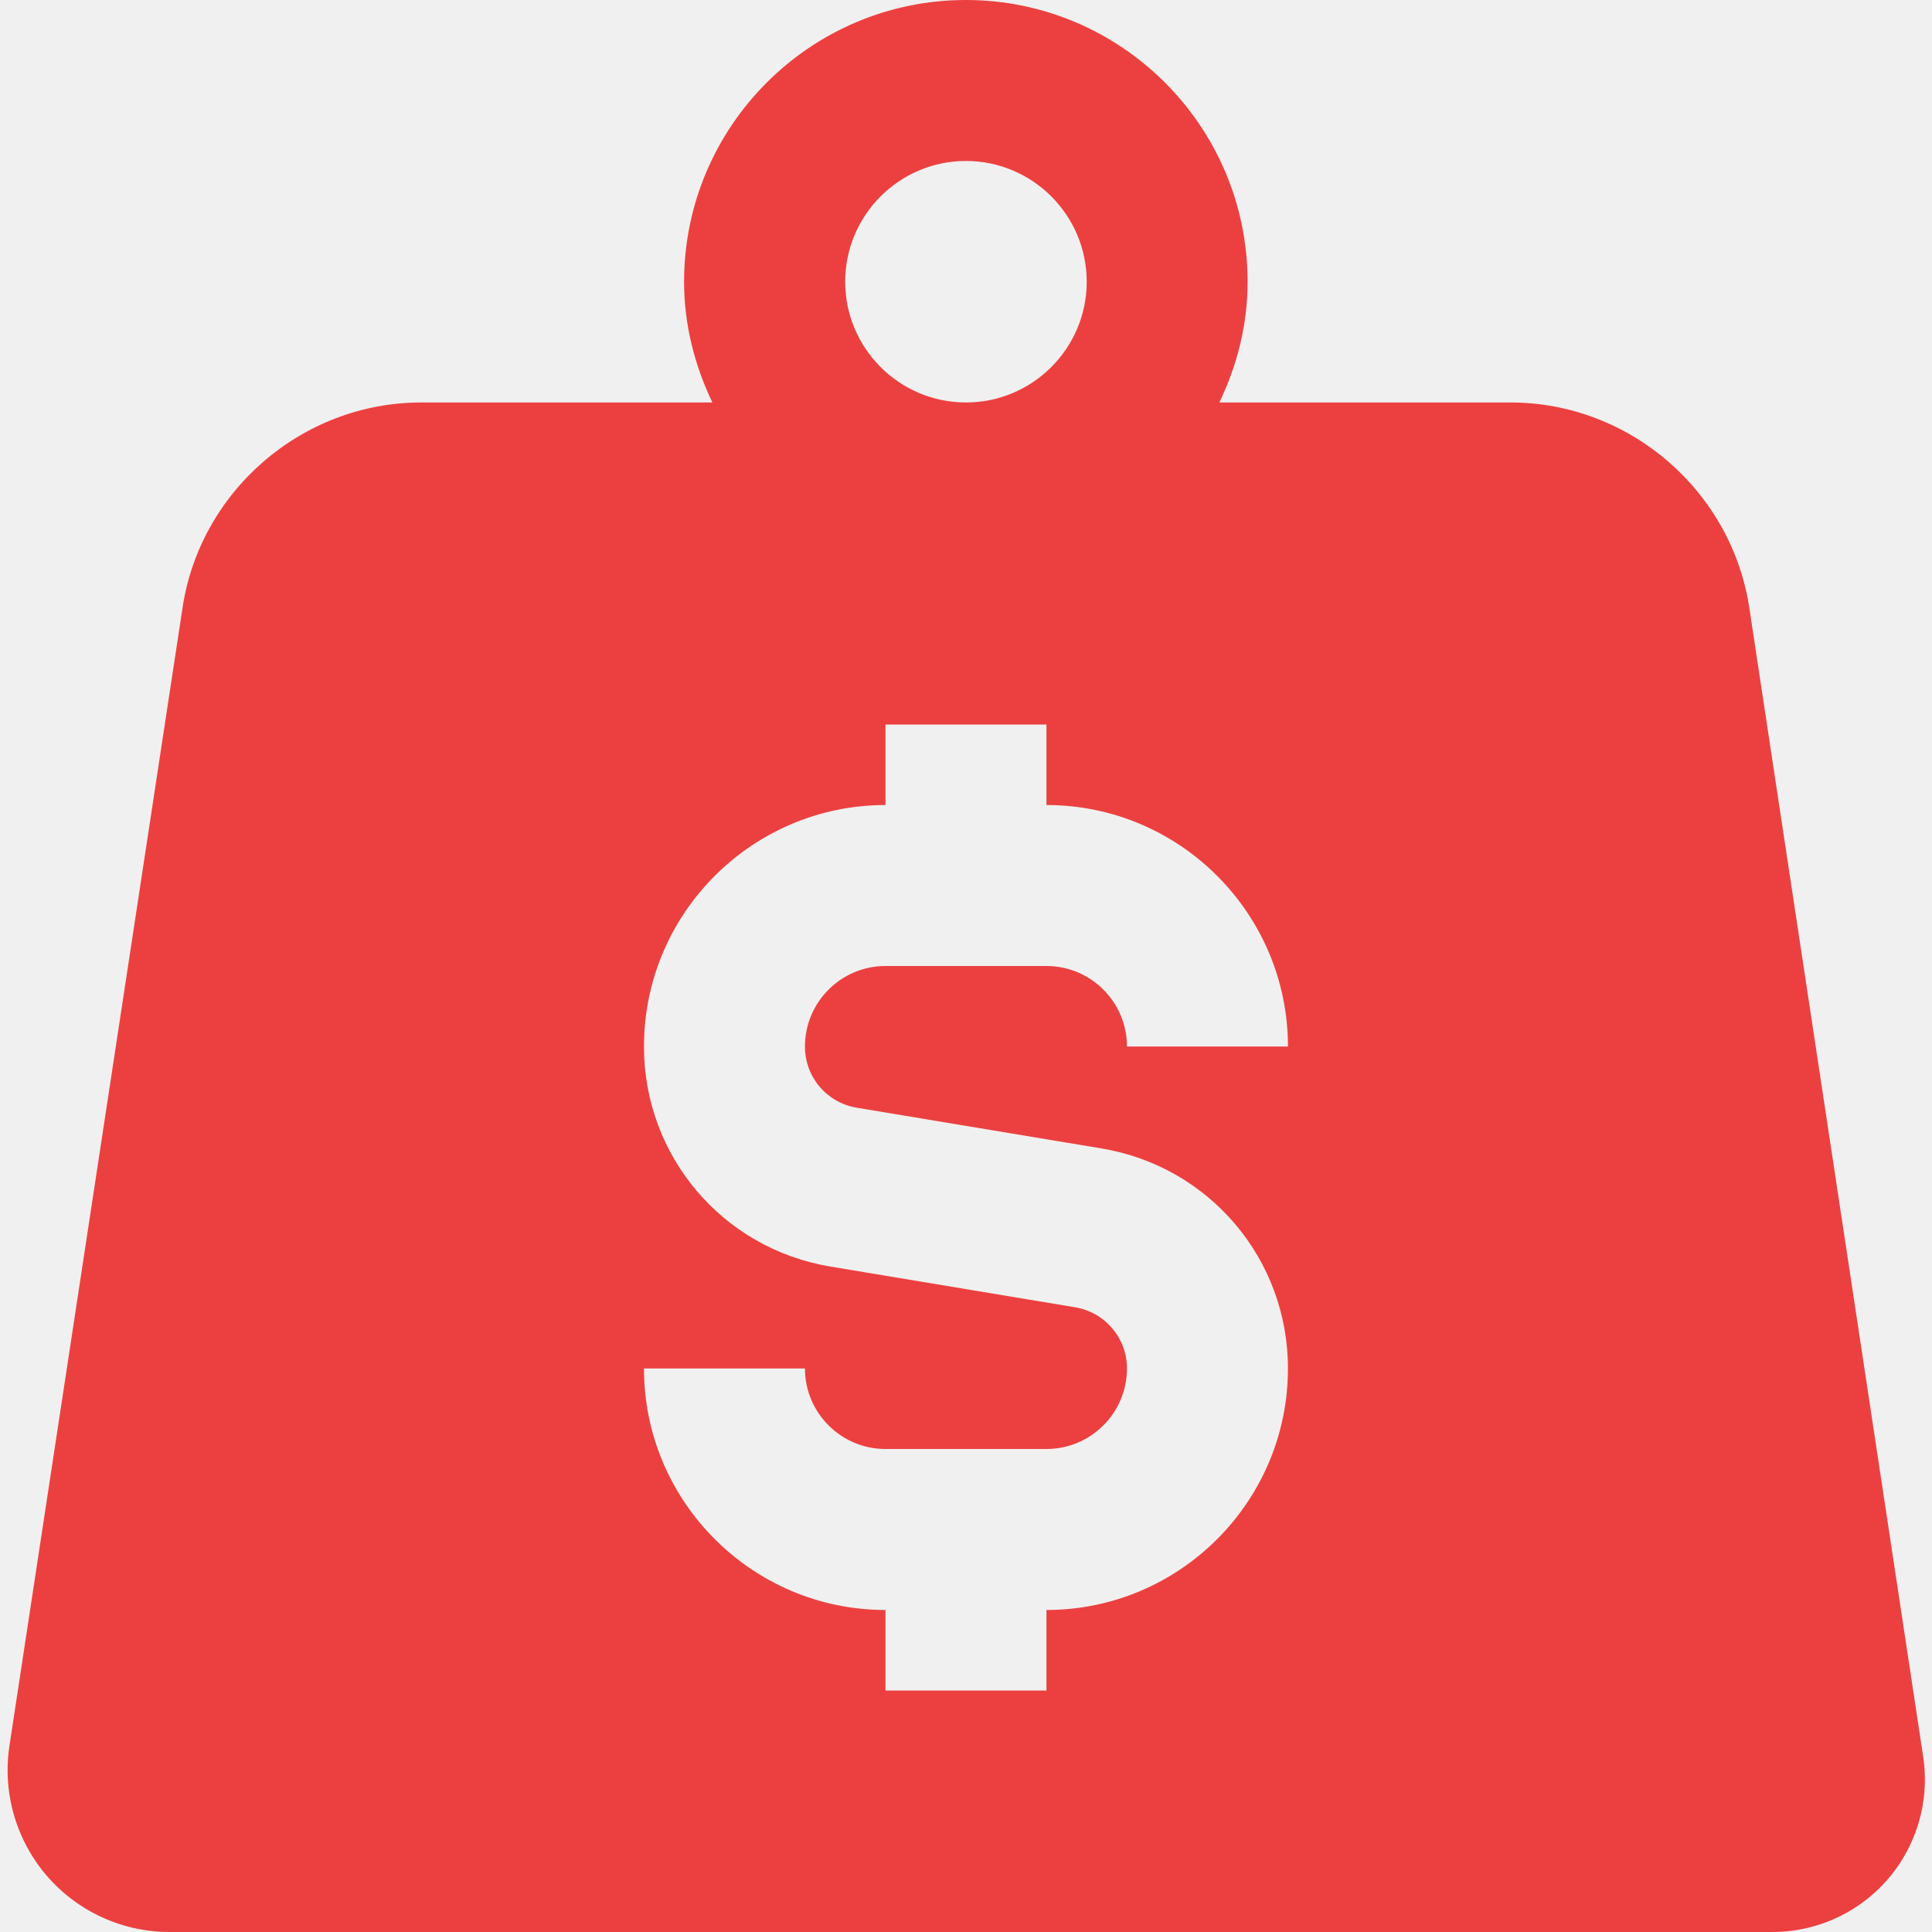
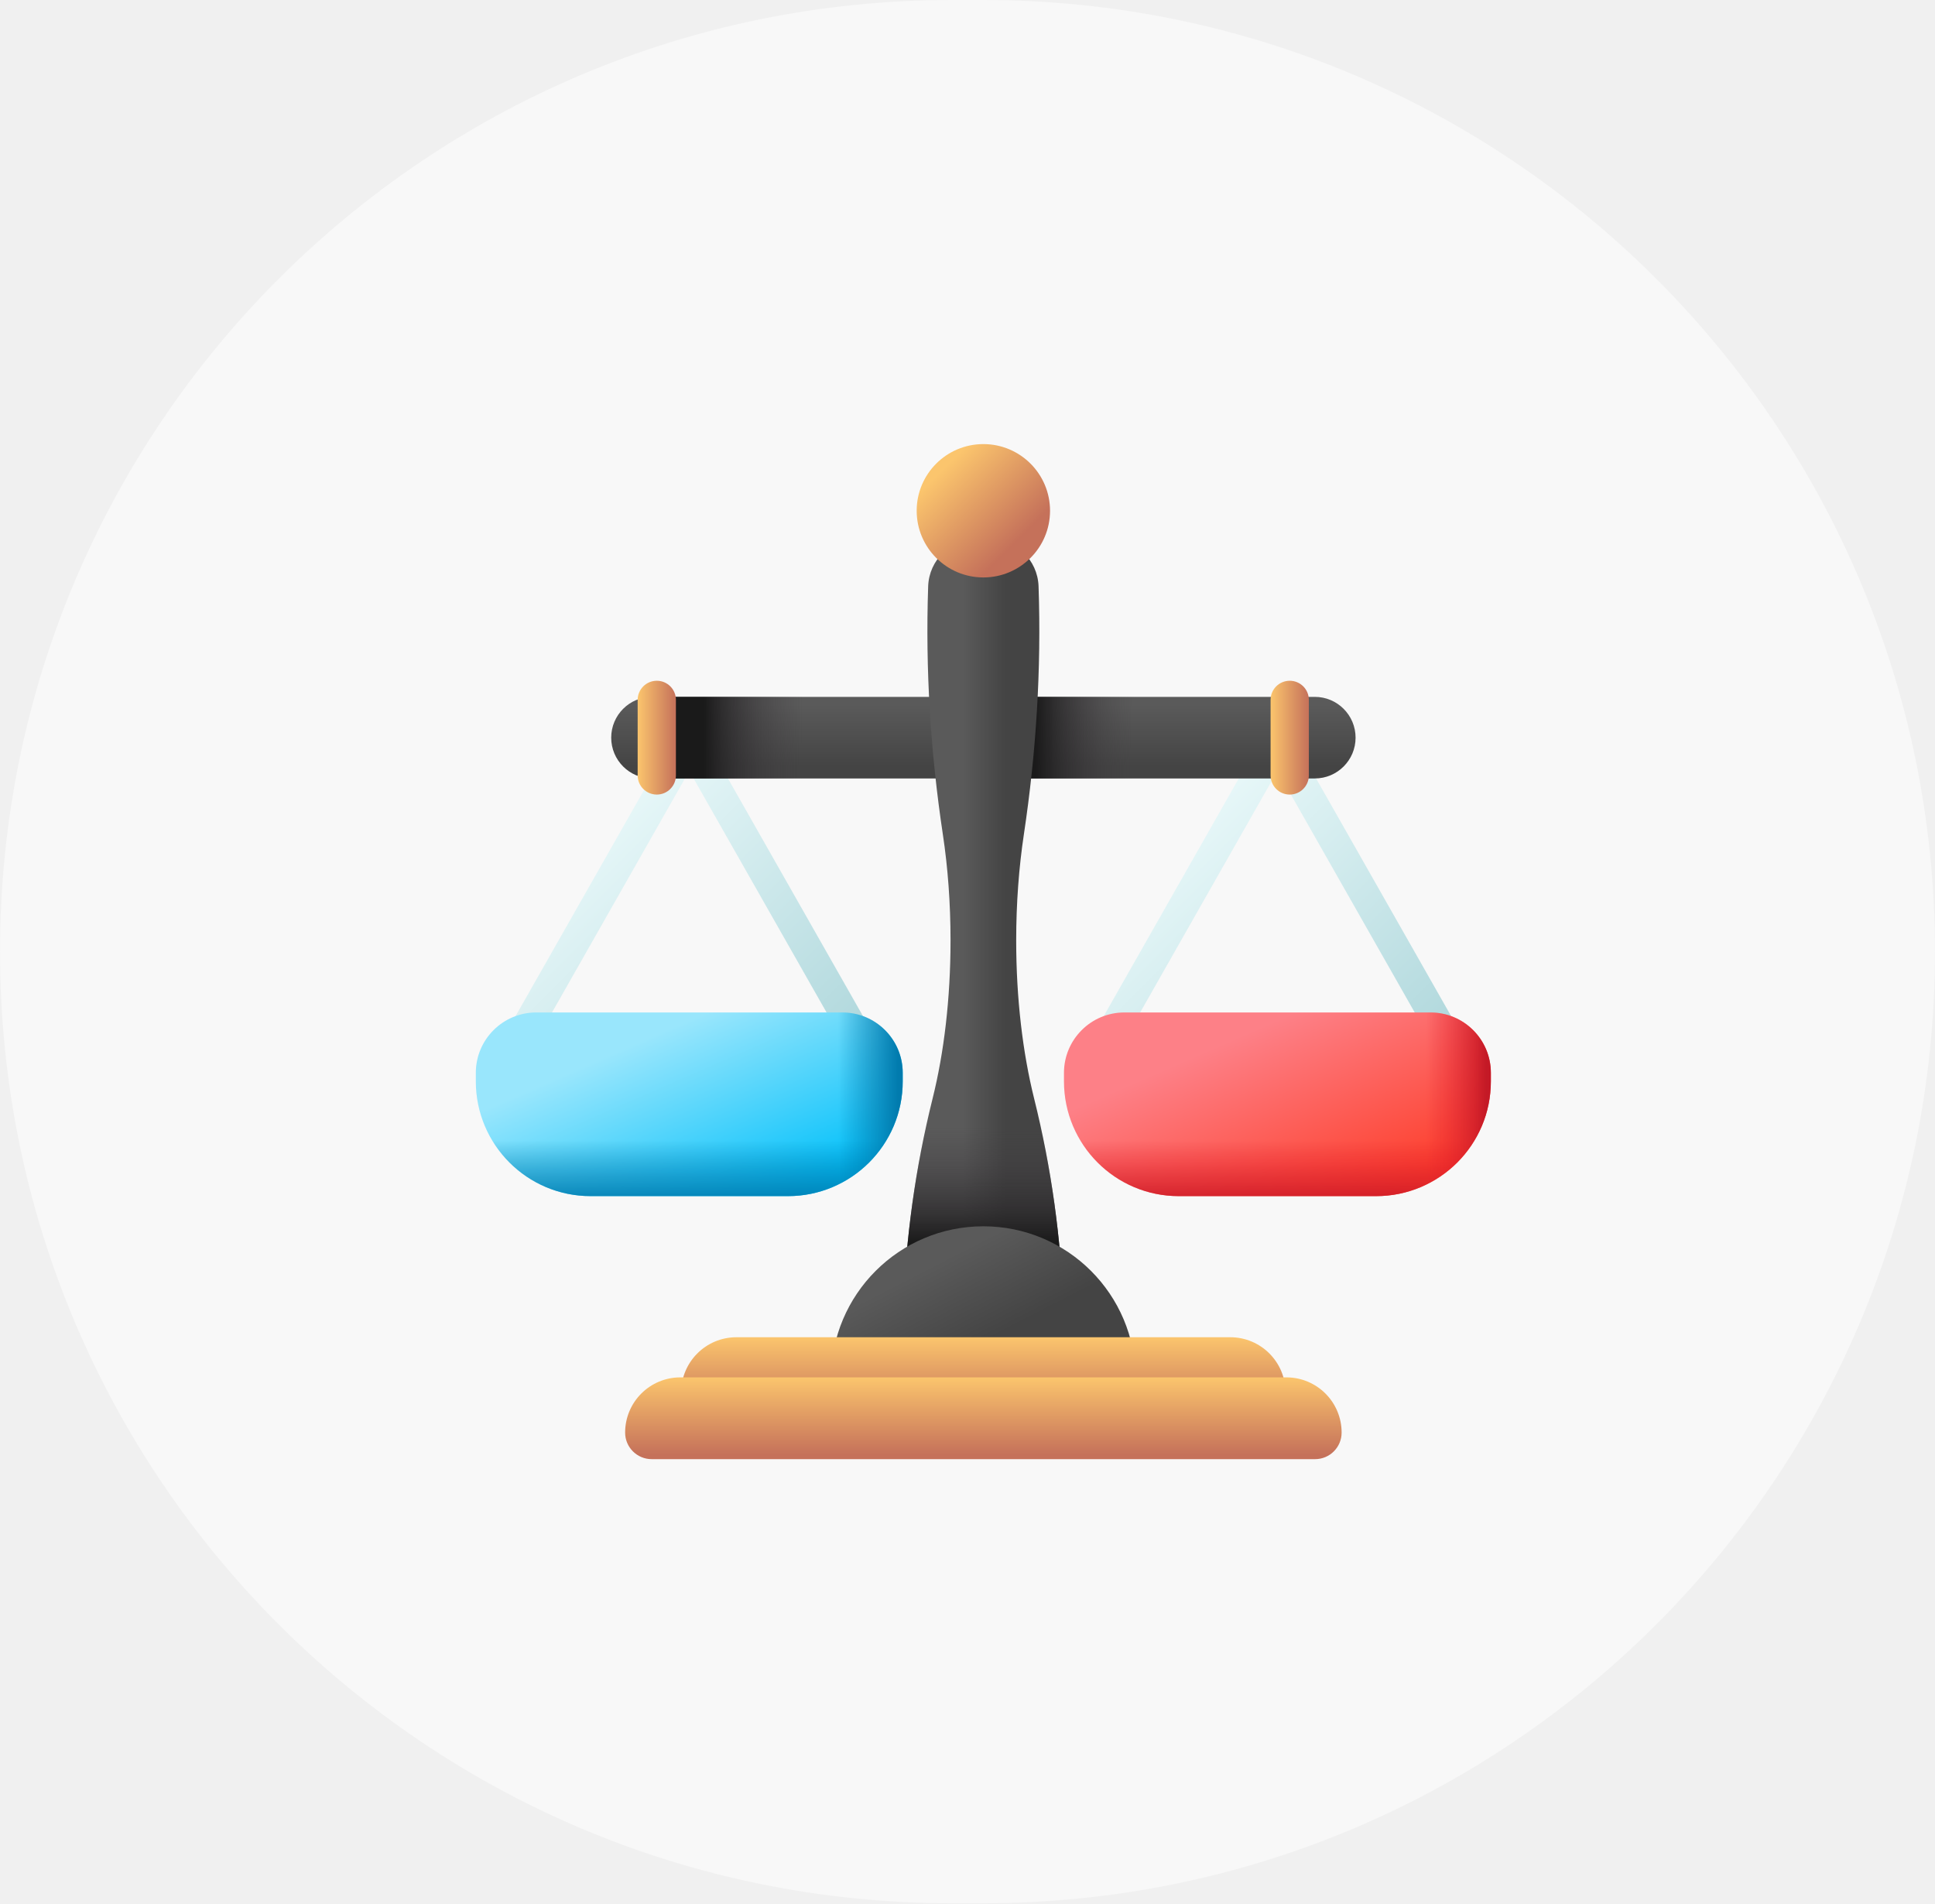
- <svg xmlns="http://www.w3.org/2000/svg" width="25" height="25" viewBox="0 0 25 25" fill="none">
-   <path d="M22.64 7.891C22.421 6.361 21.092 5.208 19.546 5.208H15.778C16.007 4.733 16.144 4.207 16.144 3.646C16.144 1.635 14.509 0 12.498 0C10.488 0 8.852 1.635 8.852 3.646C8.852 4.207 8.991 4.733 9.218 5.208H5.45C3.906 5.208 2.575 6.361 2.358 7.891L0.122 22.592C0.049 23.07 0.145 23.558 0.391 23.974C0.768 24.61 1.453 25 2.192 25H22.935C23.599 25 24.219 24.666 24.584 24.111C24.851 23.704 24.959 23.213 24.886 22.732L22.64 7.891ZM10.937 3.646C10.937 2.784 11.638 2.083 12.499 2.083C13.361 2.083 14.062 2.784 14.062 3.646C14.062 4.507 13.361 5.208 12.499 5.208C11.638 5.208 10.937 4.507 10.937 3.646ZM11.087 14.334L14.255 14.861C15.652 15.095 16.666 16.293 16.666 17.708C16.666 19.431 15.264 20.833 13.541 20.833V21.875H11.458V20.833C9.735 20.833 8.333 19.431 8.333 17.708H10.416C10.416 18.283 10.884 18.75 11.458 18.75H13.541C14.116 18.75 14.583 18.283 14.583 17.708C14.583 17.314 14.3 16.981 13.911 16.916L10.744 16.389C9.346 16.155 8.333 14.957 8.333 13.542C8.333 11.819 9.735 10.417 11.458 10.417V9.375H13.541V10.417C15.264 10.417 16.666 11.819 16.666 13.542H14.583C14.583 12.967 14.116 12.5 13.541 12.5H11.458C10.884 12.5 10.416 12.967 10.416 13.542C10.416 13.937 10.698 14.269 11.087 14.334Z" fill="#EC4040" />
+ <svg xmlns="http://www.w3.org/2000/svg" width="61" height="60" viewBox="0 0 61 60" fill="none">
+   <rect width="61" height="60" rx="30" fill="white" fill-opacity="0.5" />
+   <g clip-path="url(#clip0_707_4949)">
+     <path d="M28.185 33.758H15.273L21.729 22.396L28.185 33.758ZM16.891 32.817H26.568L21.729 24.302L16.891 32.817Z" fill="url(#paint0_linear_707_4949)" />
+     <path d="M24.84 37.708H18.618C16.62 37.708 15 36.088 15 34.09V33.823C15 32.771 15.853 31.918 16.905 31.918H26.553C27.605 31.918 28.458 32.771 28.458 33.823V34.09C28.458 36.088 26.838 37.708 24.84 37.708Z" fill="url(#paint1_linear_707_4949)" />
+     <path d="M15 34.09C15 36.088 16.62 37.708 18.618 37.708H24.84C26.838 37.708 28.458 36.088 28.458 34.09H15Z" fill="url(#paint2_linear_707_4949)" />
+     <path d="M26.554 31.918H24.289V37.708H24.841C26.839 37.708 28.458 36.088 28.458 34.09V33.823C28.459 32.771 27.606 31.918 26.554 31.918Z" fill="url(#paint3_linear_707_4949)" />
+     <path d="M46.726 33.758H33.815L40.27 22.396L46.726 33.758ZM35.432 32.817H45.109L40.27 24.302L35.432 32.817Z" fill="url(#paint4_linear_707_4949)" />
+     <path d="M43.382 37.708H37.159C35.161 37.708 33.541 36.088 33.541 34.09V33.823C33.541 32.771 34.394 31.918 35.446 31.918H45.094C46.146 31.918 46.999 32.771 46.999 33.823V34.09C46.999 36.088 45.38 37.708 43.382 37.708Z" fill="url(#paint5_linear_707_4949)" />
+     <path d="M33.541 34.09C33.541 36.088 35.161 37.708 37.159 37.708H43.382C45.379 37.708 46.999 36.088 46.999 34.09H33.541Z" fill="url(#paint6_linear_707_4949)" />
+     <path d="M45.095 31.918H42.83V37.708H43.382C45.38 37.708 46.999 36.088 46.999 34.09V33.823C46.999 32.771 46.147 31.918 45.095 31.918Z" fill="url(#paint7_linear_707_4949)" />
+     <path d="M41.448 24.541H20.554C19.843 24.541 19.268 23.965 19.268 23.255C19.268 22.545 19.843 21.969 20.554 21.969H41.448C42.158 21.969 42.734 22.545 42.734 23.255C42.734 23.965 42.158 24.541 41.448 24.541Z" fill="url(#paint8_linear_707_4949)" />
+     <path d="M31.062 21.969H37.797V24.541H31.062V21.969Z" fill="url(#paint9_linear_707_4949)" />
+     <path d="M20.605 21.969H27.34V24.541H20.605V21.969Z" fill="url(#paint10_linear_707_4949)" />
+     <path d="M20.102 24.445C20.102 24.779 20.372 25.049 20.705 25.049C21.038 25.049 21.308 24.778 21.308 24.445V22.064C21.308 21.731 21.038 21.461 20.705 21.461C20.372 21.461 20.102 21.731 20.102 22.064V24.445Z" fill="url(#paint11_linear_707_4949)" />
+     <path d="M40.055 24.445C40.055 24.779 40.325 25.049 40.658 25.049C40.991 25.049 41.261 24.778 41.261 24.445V22.064C41.261 21.731 40.991 21.461 40.658 21.461C40.325 21.461 40.055 21.731 40.055 22.064V24.445Z" fill="url(#paint12_linear_707_4949)" />
+     <path d="M32.035 29.649C32.035 28.471 32.121 27.346 32.276 26.311C32.666 23.72 32.83 21.1 32.74 18.482C32.711 17.65 32.029 16.991 31.197 16.991H30.803C29.971 16.991 29.289 17.65 29.26 18.482C29.17 21.1 29.334 23.72 29.724 26.311C29.88 27.346 29.965 28.471 29.965 29.649C29.965 31.485 29.758 33.195 29.4 34.63C28.857 36.812 28.551 39.046 28.473 41.294L28.412 43.06H33.588L33.527 41.294C33.45 39.046 33.144 36.812 32.6 34.63C32.243 33.195 32.035 31.485 32.035 29.649Z" fill="url(#paint13_linear_707_4949)" />
+     <path d="M29.4 34.629C28.857 36.811 28.551 39.046 28.473 41.294L28.412 43.06H33.588L33.527 41.294C33.45 39.046 33.144 36.811 32.6 34.629C32.254 33.237 32.048 31.586 32.037 29.811H29.964C29.952 31.586 29.747 33.237 29.4 34.629Z" fill="url(#paint14_linear_707_4949)" />
+     <path d="M35.799 43.459C35.799 46.11 26.199 46.11 26.199 43.459C26.199 40.808 28.348 38.659 30.999 38.659C33.65 38.659 35.799 40.808 35.799 43.459Z" fill="url(#paint15_linear_707_4949)" />
+     <path d="M40.526 44.735H21.473V43.898C21.473 42.937 22.252 42.157 23.214 42.157H38.785C39.746 42.157 40.526 42.937 40.526 43.898V44.735Z" fill="url(#paint16_linear_707_4949)" />
+     <path d="M41.458 46H20.544C20.082 46 19.707 45.625 19.707 45.163C19.707 44.201 20.486 43.422 21.448 43.422H40.553C41.515 43.422 42.294 44.201 42.294 45.163C42.294 45.625 41.919 46 41.458 46Z" fill="url(#paint17_linear_707_4949)" />
+     <path d="M31 18.204C32.161 18.204 33.102 17.263 33.102 16.102C33.102 14.941 32.161 14 31 14C29.84 14 28.898 14.941 28.898 16.102C28.898 17.263 29.84 18.204 31 18.204Z" fill="url(#paint18_linear_707_4949)" />
+   </g>
+   <defs>
+     <linearGradient id="paint0_linear_707_4949" x1="17.275" y1="26.851" x2="26.184" y2="35.76" gradientUnits="userSpaceOnUse">
+       <stop stop-color="#EAF9FA" />
+       <stop offset="1" stop-color="#A8D3D8" />
+     </linearGradient>
+     <linearGradient id="paint1_linear_707_4949" x1="21.005" y1="32.475" x2="23.561" y2="38.337" gradientUnits="userSpaceOnUse">
+       <stop stop-color="#99E6FC" />
+       <stop offset="1" stop-color="#01C0FA" />
+     </linearGradient>
+     <linearGradient id="paint2_linear_707_4949" x1="21.729" y1="35.952" x2="21.729" y2="38.035" gradientUnits="userSpaceOnUse">
+       <stop stop-color="#017BAE" stop-opacity="0" />
+       <stop offset="1" stop-color="#017BAE" />
+     </linearGradient>
+     <linearGradient id="paint3_linear_707_4949" x1="26.422" y1="34.813" x2="28.308" y2="34.813" gradientUnits="userSpaceOnUse">
+       <stop stop-color="#017BAE" stop-opacity="0" />
+       <stop offset="1" stop-color="#017BAE" />
+     </linearGradient>
+     <linearGradient id="paint4_linear_707_4949" x1="35.816" y1="26.851" x2="44.725" y2="35.76" gradientUnits="userSpaceOnUse">
+       <stop stop-color="#EAF9FA" />
+       <stop offset="1" stop-color="#A8D3D8" />
+     </linearGradient>
+     <linearGradient id="paint5_linear_707_4949" x1="39.546" y1="32.475" x2="42.102" y2="38.337" gradientUnits="userSpaceOnUse">
+       <stop stop-color="#FD8087" />
+       <stop offset="1" stop-color="#FD3E2B" />
+     </linearGradient>
+     <linearGradient id="paint6_linear_707_4949" x1="40.27" y1="35.952" x2="40.27" y2="38.035" gradientUnits="userSpaceOnUse">
+       <stop stop-color="#E41F2D" stop-opacity="0" />
+       <stop offset="0.346" stop-color="#DE1E2B" stop-opacity="0.346" />
+       <stop offset="0.804" stop-color="#CE1B28" stop-opacity="0.804" />
+       <stop offset="1" stop-color="#C41926" />
+     </linearGradient>
+     <linearGradient id="paint7_linear_707_4949" x1="44.963" y1="34.813" x2="46.849" y2="34.813" gradientUnits="userSpaceOnUse">
+       <stop stop-color="#E41F2D" stop-opacity="0" />
+       <stop offset="0.346" stop-color="#DE1E2B" stop-opacity="0.346" />
+       <stop offset="0.804" stop-color="#CE1B28" stop-opacity="0.804" />
+       <stop offset="1" stop-color="#C41926" />
+     </linearGradient>
+     <linearGradient id="paint8_linear_707_4949" x1="31.001" y1="22.22" x2="31.001" y2="24.169" gradientUnits="userSpaceOnUse">
+       <stop stop-color="#5A5A5A" />
+       <stop offset="1" stop-color="#444444" />
+     </linearGradient>
+     <linearGradient id="paint9_linear_707_4949" x1="35.789" y1="23.255" x2="32.65" y2="23.255" gradientUnits="userSpaceOnUse">
+       <stop stop-color="#433F43" stop-opacity="0" />
+       <stop offset="0.301" stop-color="#3C393C" stop-opacity="0.301" />
+       <stop offset="0.737" stop-color="#292729" stop-opacity="0.737" />
+       <stop offset="1" stop-color="#1A1A1A" />
+     </linearGradient>
+     <linearGradient id="paint10_linear_707_4949" x1="25.332" y1="23.255" x2="22.192" y2="23.255" gradientUnits="userSpaceOnUse">
+       <stop stop-color="#433F43" stop-opacity="0" />
+       <stop offset="0.301" stop-color="#3C393C" stop-opacity="0.301" />
+       <stop offset="0.737" stop-color="#292729" stop-opacity="0.737" />
+       <stop offset="1" stop-color="#1A1A1A" />
+     </linearGradient>
+     <linearGradient id="paint11_linear_707_4949" x1="20.102" y1="23.255" x2="21.308" y2="23.255" gradientUnits="userSpaceOnUse">
+       <stop stop-color="#FBC56D" />
+       <stop offset="1" stop-color="#C5715A" />
+     </linearGradient>
+     <linearGradient id="paint12_linear_707_4949" x1="40.055" y1="23.255" x2="41.261" y2="23.255" gradientUnits="userSpaceOnUse">
+       <stop stop-color="#FBC56D" />
+       <stop offset="1" stop-color="#C5715A" />
+     </linearGradient>
+     <linearGradient id="paint13_linear_707_4949" x1="30.373" y1="30.026" x2="31.696" y2="30.026" gradientUnits="userSpaceOnUse">
+       <stop stop-color="#5A5A5A" />
+       <stop offset="1" stop-color="#444444" />
+     </linearGradient>
+     <linearGradient id="paint14_linear_707_4949" x1="31" y1="35.521" x2="31" y2="39.16" gradientUnits="userSpaceOnUse">
+       <stop stop-color="#433F43" stop-opacity="0" />
+       <stop offset="0.301" stop-color="#3C393C" stop-opacity="0.301" />
+       <stop offset="0.737" stop-color="#292729" stop-opacity="0.737" />
+       <stop offset="1" stop-color="#1A1A1A" />
+     </linearGradient>
+     <linearGradient id="paint15_linear_707_4949" x1="29.398" y1="39.882" x2="30.716" y2="42.454" gradientUnits="userSpaceOnUse">
+       <stop stop-color="#5A5A5A" />
+       <stop offset="1" stop-color="#444444" />
+     </linearGradient>
+     <linearGradient id="paint16_linear_707_4949" x1="30.999" y1="42.157" x2="30.999" y2="44.597" gradientUnits="userSpaceOnUse">
+       <stop stop-color="#FBC56D" />
+       <stop offset="1" stop-color="#C5715A" />
+     </linearGradient>
+     <linearGradient id="paint17_linear_707_4949" x1="31.001" y1="43.422" x2="31.001" y2="45.861" gradientUnits="userSpaceOnUse">
+       <stop stop-color="#FBC56D" />
+       <stop offset="1" stop-color="#C5715A" />
+     </linearGradient>
+     <linearGradient id="paint18_linear_707_4949" x1="29.71" y1="14.811" x2="32.007" y2="17.108" gradientUnits="userSpaceOnUse">
+       <stop stop-color="#FBC56D" />
+       <stop offset="1" stop-color="#C5715A" />
+     </linearGradient>
+     <clipPath id="clip0_707_4949">
+       <rect width="32" height="32" fill="white" transform="translate(15 14)" />
+     </clipPath>
+   </defs>
</svg>
